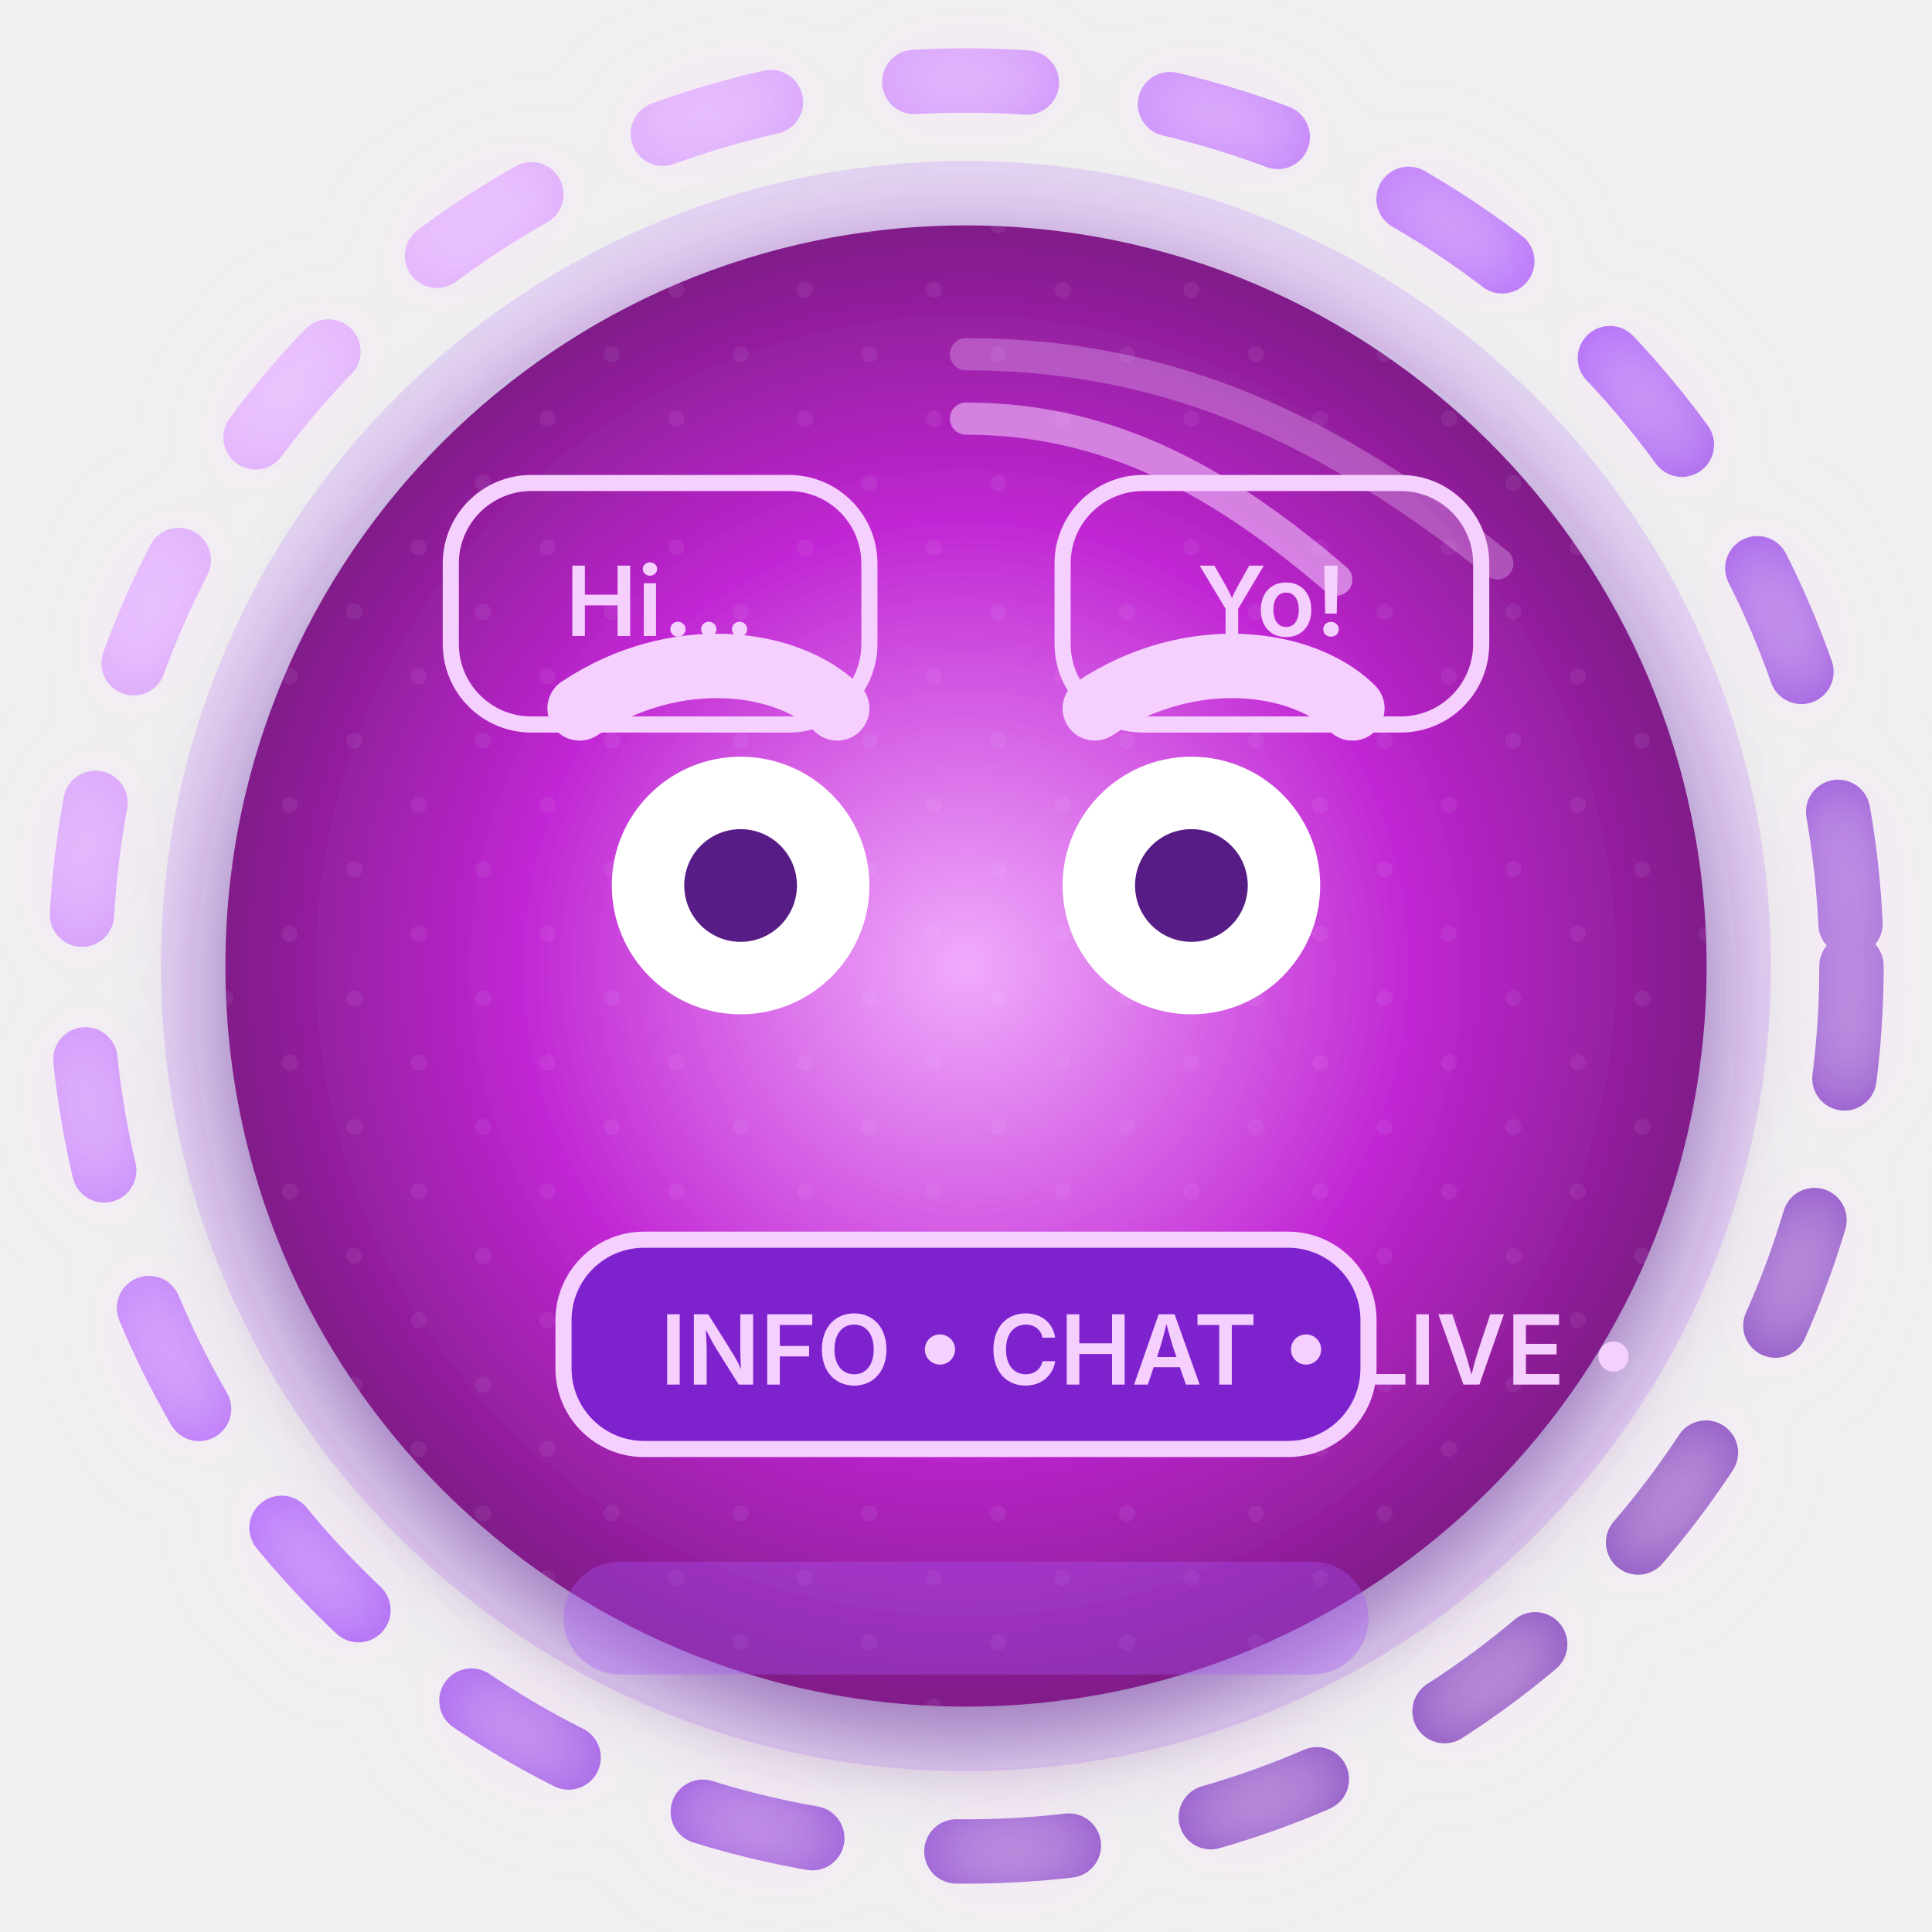
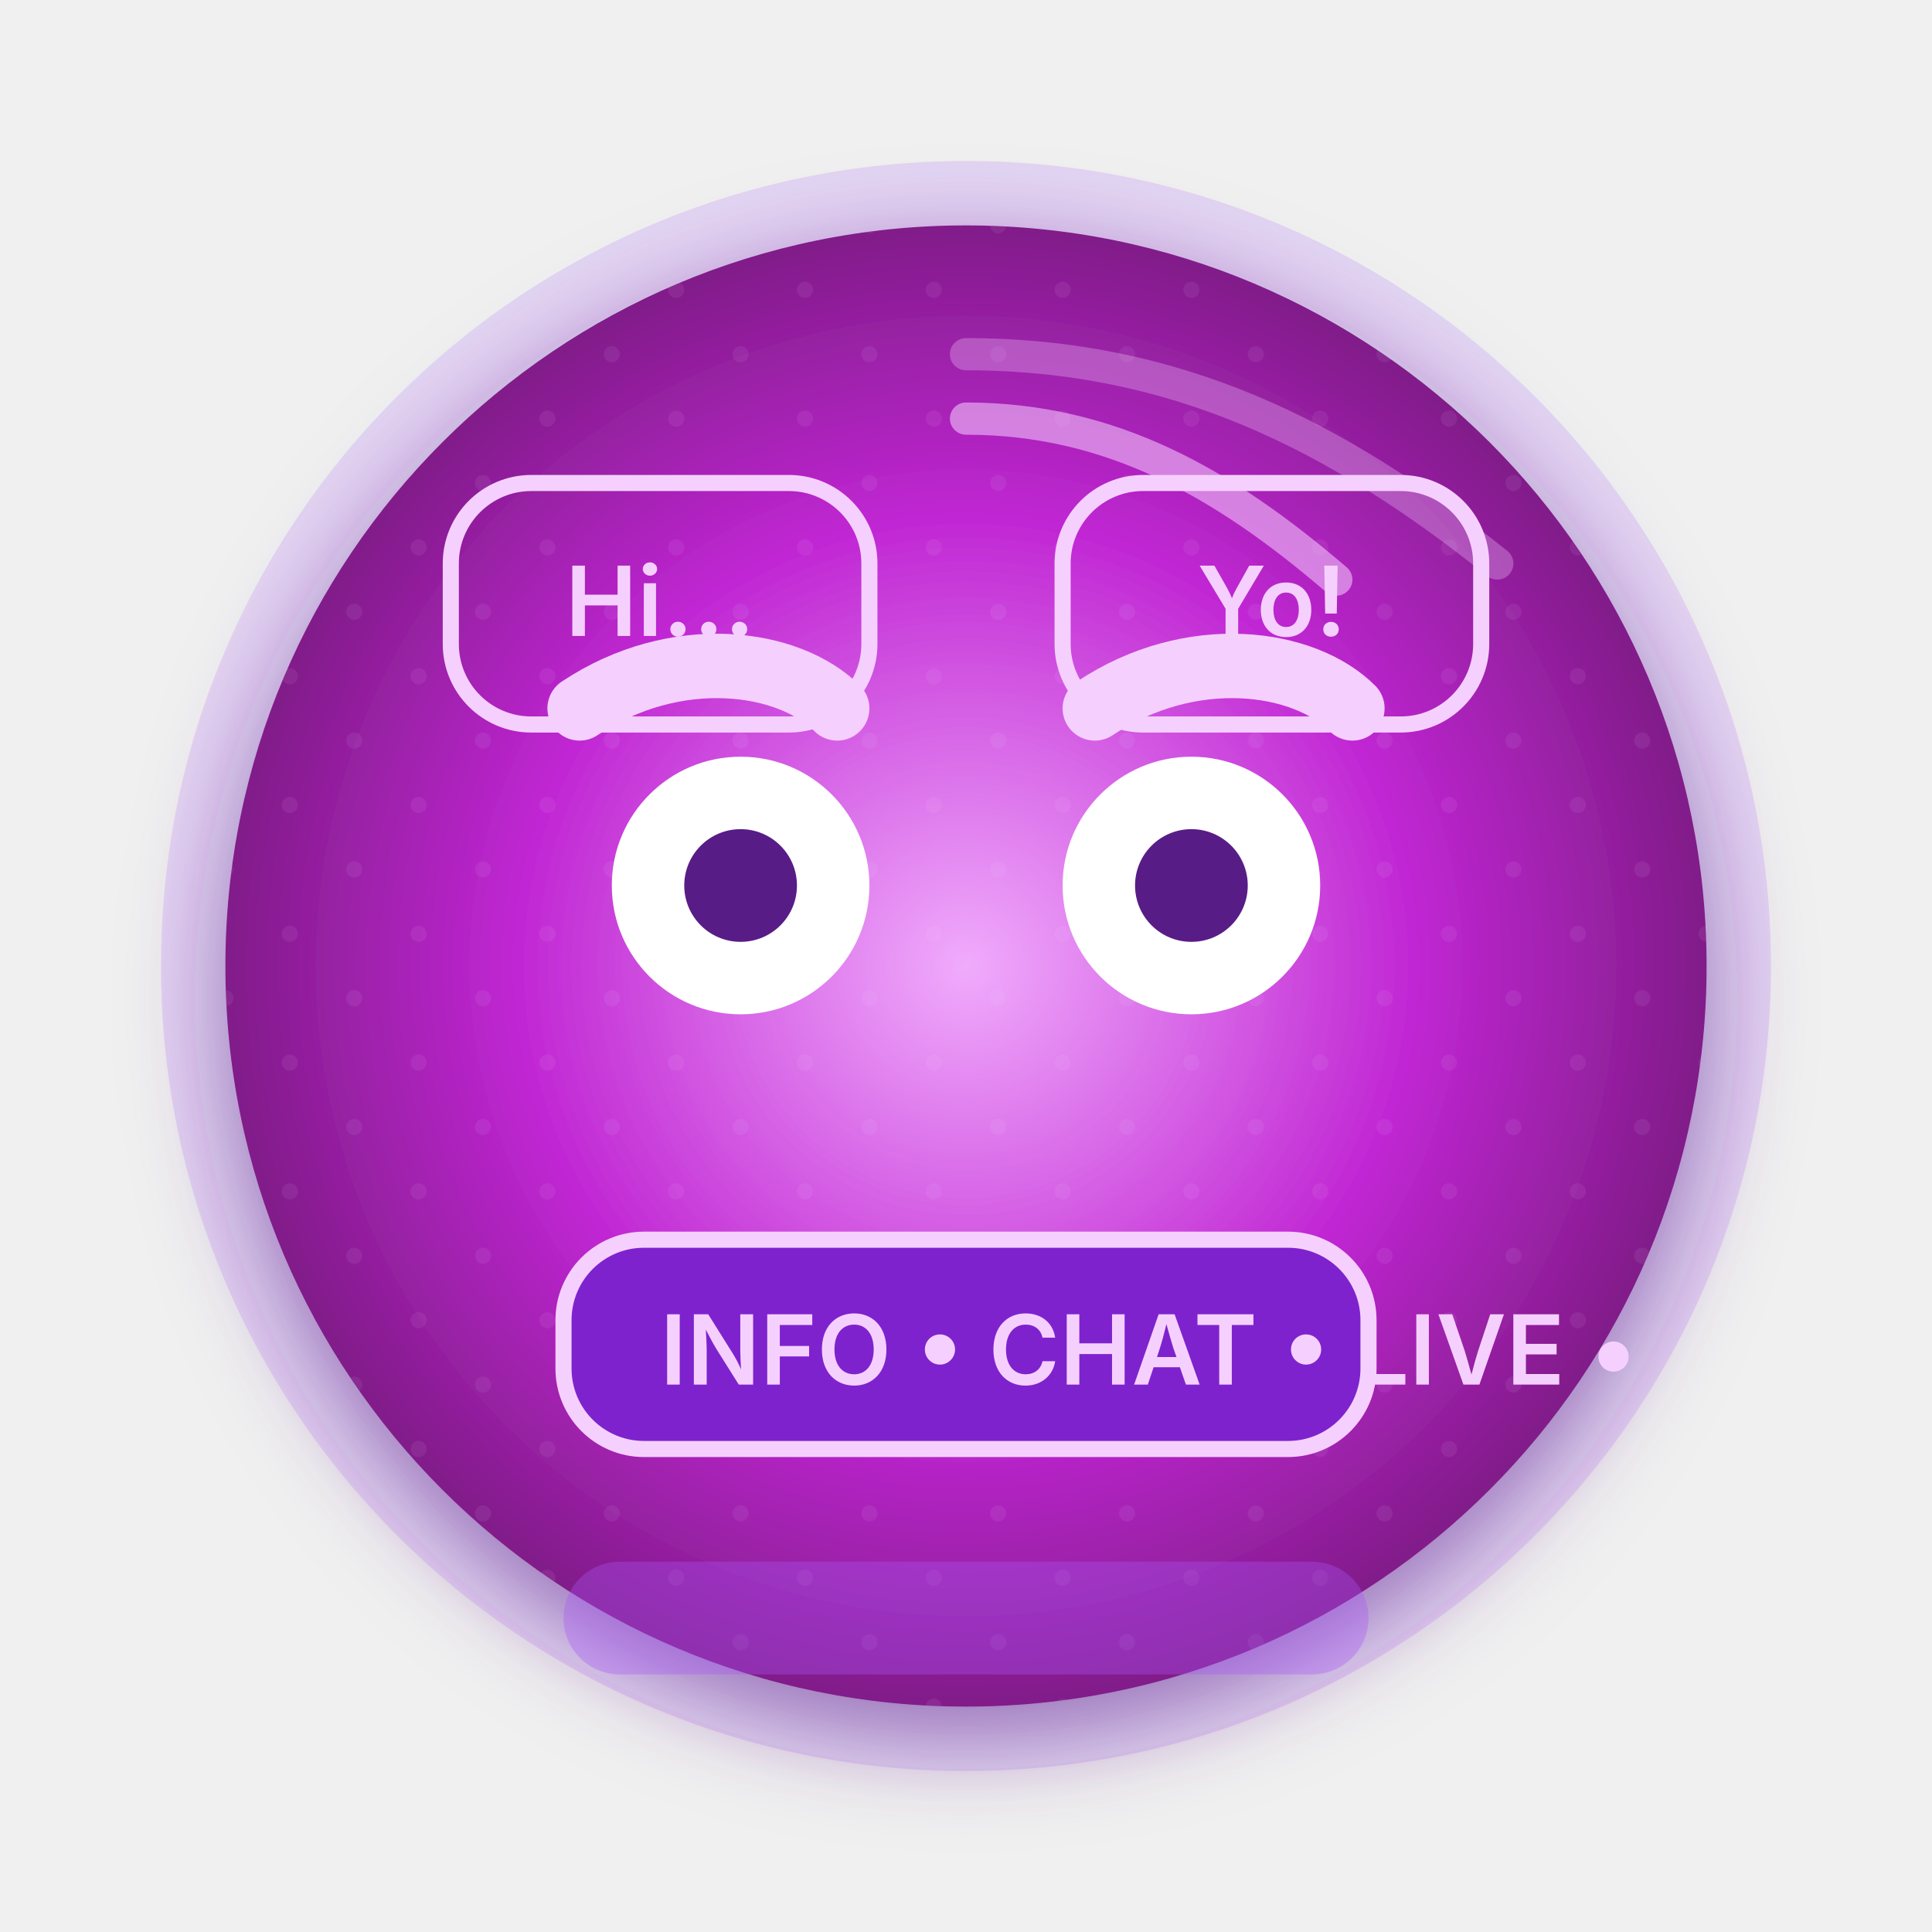
<svg xmlns="http://www.w3.org/2000/svg" width="240" height="240" viewBox="0 0 240 240" fill="none" aria-labelledby="ttitle tdesc" role="img">
  <defs>
    <radialGradient id="talkoFace" cx="0.5" cy="0.5" r="0.55">
      <stop offset="0%" stop-color="#F0ABFC" />
      <stop offset="55%" stop-color="#C026D3" />
      <stop offset="100%" stop-color="#701A75" />
    </radialGradient>
    <linearGradient id="talkoRing" x1="0" y1="0" x2="1" y2="1">
      <stop offset="0%" stop-color="#F5D0FE" />
      <stop offset="50%" stop-color="#A855F7" />
      <stop offset="100%" stop-color="#6B21A8" />
    </linearGradient>
    <filter id="talkoGlow" x="-50%" y="-50%" width="200%" height="200%">
      <feGaussianBlur in="SourceGraphic" stdDeviation="5" result="b" />
      <feColorMatrix in="b" type="matrix" values="0 0 0 0 1  0 0 0 0 0.7  0 0 0 0 1  0 0 0 0.55 0" result="c" />
      <feBlend in="SourceGraphic" in2="c" mode="screen" />
    </filter>
    <filter id="talkoShadow" x="-50%" y="-50%" width="200%" height="200%">
      <feDropShadow dx="0" dy="4" stdDeviation="6" flood-color="#581C87" flood-opacity="0.55" />
    </filter>
    <pattern id="talkoDots" width="16" height="16" patternUnits="userSpaceOnUse">
      <circle cx="4" cy="4" r="1" fill="#F5D0FE" />
      <circle cx="12" cy="12" r="1" fill="#E9D5FF" />
    </pattern>
    <style>
  .tk-ring { stroke-dasharray: 14 18; }
      .tk-eye { animation: tk-blink 7s ease-in-out infinite; }
      .tk-mouth { animation: tk-mouth 4.4s ease-in-out infinite; }
      .tk-bubble { animation: tk-bob 6s ease-in-out infinite; }
      .tk-bubble.right { animation-delay:2.2s; }
      .tk-ticker { animation: tk-scroll 7s linear infinite; }
      .tk-wave path { animation: tk-wave 5s ease-in-out infinite; }
      .tk-wave path:nth-child(2) { animation-delay:1.5s; }
      .tk-halo { animation: tk-halo 6s ease-in-out infinite; }
  /* tk-spin &amp; tk-hue removed: ring static */
      @keyframes tk-blink { 0%,6%,94%,100% { transform:scaleY(1);} 3%,4% { transform:scaleY(.12);} }
      @keyframes tk-mouth { 0%,100% { transform:scale(1);} 50% { transform:scale(1.06);} }
      @keyframes tk-bob { 0%,100% { transform:translateY(0);} 50% { transform:translateY(-12px);} }
      @keyframes tk-scroll { 0% { transform:translateX(0);} 100% { transform:translateX(-36px);} }
      @keyframes tk-wave { 0%,100% { opacity:.4;} 50% { opacity:.9;} }
      @keyframes tk-halo { 0%,100% { opacity:.22; transform:scale(1);} 50% { opacity:.4; transform:scale(1.07);} }
    </style>
  </defs>
-   <g filter="url(#talkoGlow)">
-     <circle cx="120" cy="120" r="110" fill="none" stroke="url(#talkoRing)" stroke-width="8" class="tk-ring" stroke-linecap="round" />
-   </g>
  <circle cx="120" cy="120" r="100" fill="#A855F7" opacity="0.18" class="tk-halo" />
  <circle cx="120" cy="120" r="92" fill="url(#talkoFace)" filter="url(#talkoShadow)" />
  <circle cx="120" cy="120" r="92" fill="url(#talkoDots)" opacity="0.08" />
  <g class="tk-eye">
    <circle cx="92" cy="110" r="16" fill="#FFF" />
    <circle cx="92" cy="110" r="7" fill="#581C87" />
  </g>
  <g class="tk-eye" style="animation-delay:1.6s">
    <circle cx="148" cy="110" r="16" fill="#FFF" />
    <circle cx="148" cy="110" r="7" fill="#581C87" />
  </g>
  <path d="M72 88 C84 80 98 82 104 88" stroke="#F5D0FE" stroke-width="8" stroke-linecap="round" />
  <path d="M136 88 C148 80 162 82 168 88" stroke="#F5D0FE" stroke-width="8" stroke-linecap="round" />
  <path class="tk-mouth" d="M98 164 Q120 178 142 164" stroke="#F5D0FE" stroke-width="8" stroke-linecap="round" fill="none" />
  <g font-family="Inter, Arial" font-size="12" font-weight="600" fill="#F5D0FE">
    <g class="tk-bubble">
      <rect x="56" y="60" width="52" height="30" rx="10" stroke="#F5D0FE" stroke-width="2" fill="none" />
      <text x="82" y="79" text-anchor="middle">Hi...</text>
    </g>
    <g class="tk-bubble right" style="animation-delay:2.2s">
      <rect x="132" y="60" width="52" height="30" rx="10" stroke="#F5D0FE" stroke-width="2" fill="none" />
      <text x="158" y="79" text-anchor="middle">Yo!</text>
    </g>
  </g>
  <g class="tk-wave" stroke="#F5D0FE" stroke-width="4" stroke-linecap="round" fill="none" stroke-opacity="0.55">
    <path d="M120 52 c18 0 32 8 46 20" />
    <path d="M120 44 c26 0 46 10 66 26" stroke-opacity="0.3" />
  </g>
  <g transform="translate(96,166)">
    <rect x="-26" y="-12" width="100" height="26" rx="10" fill="#7E22CE" stroke="#F5D0FE" stroke-width="2" />
    <g class="tk-ticker" font-family="Inter, Arial" font-size="12" font-weight="600" fill="#F5D0FE">
      <text x="-14" y="6">INFO • CHAT • LIVE • </text>
    </g>
  </g>
  <rect x="70" y="194" width="100" height="14" rx="7" fill="#A855F7" opacity="0.35" />
</svg>
